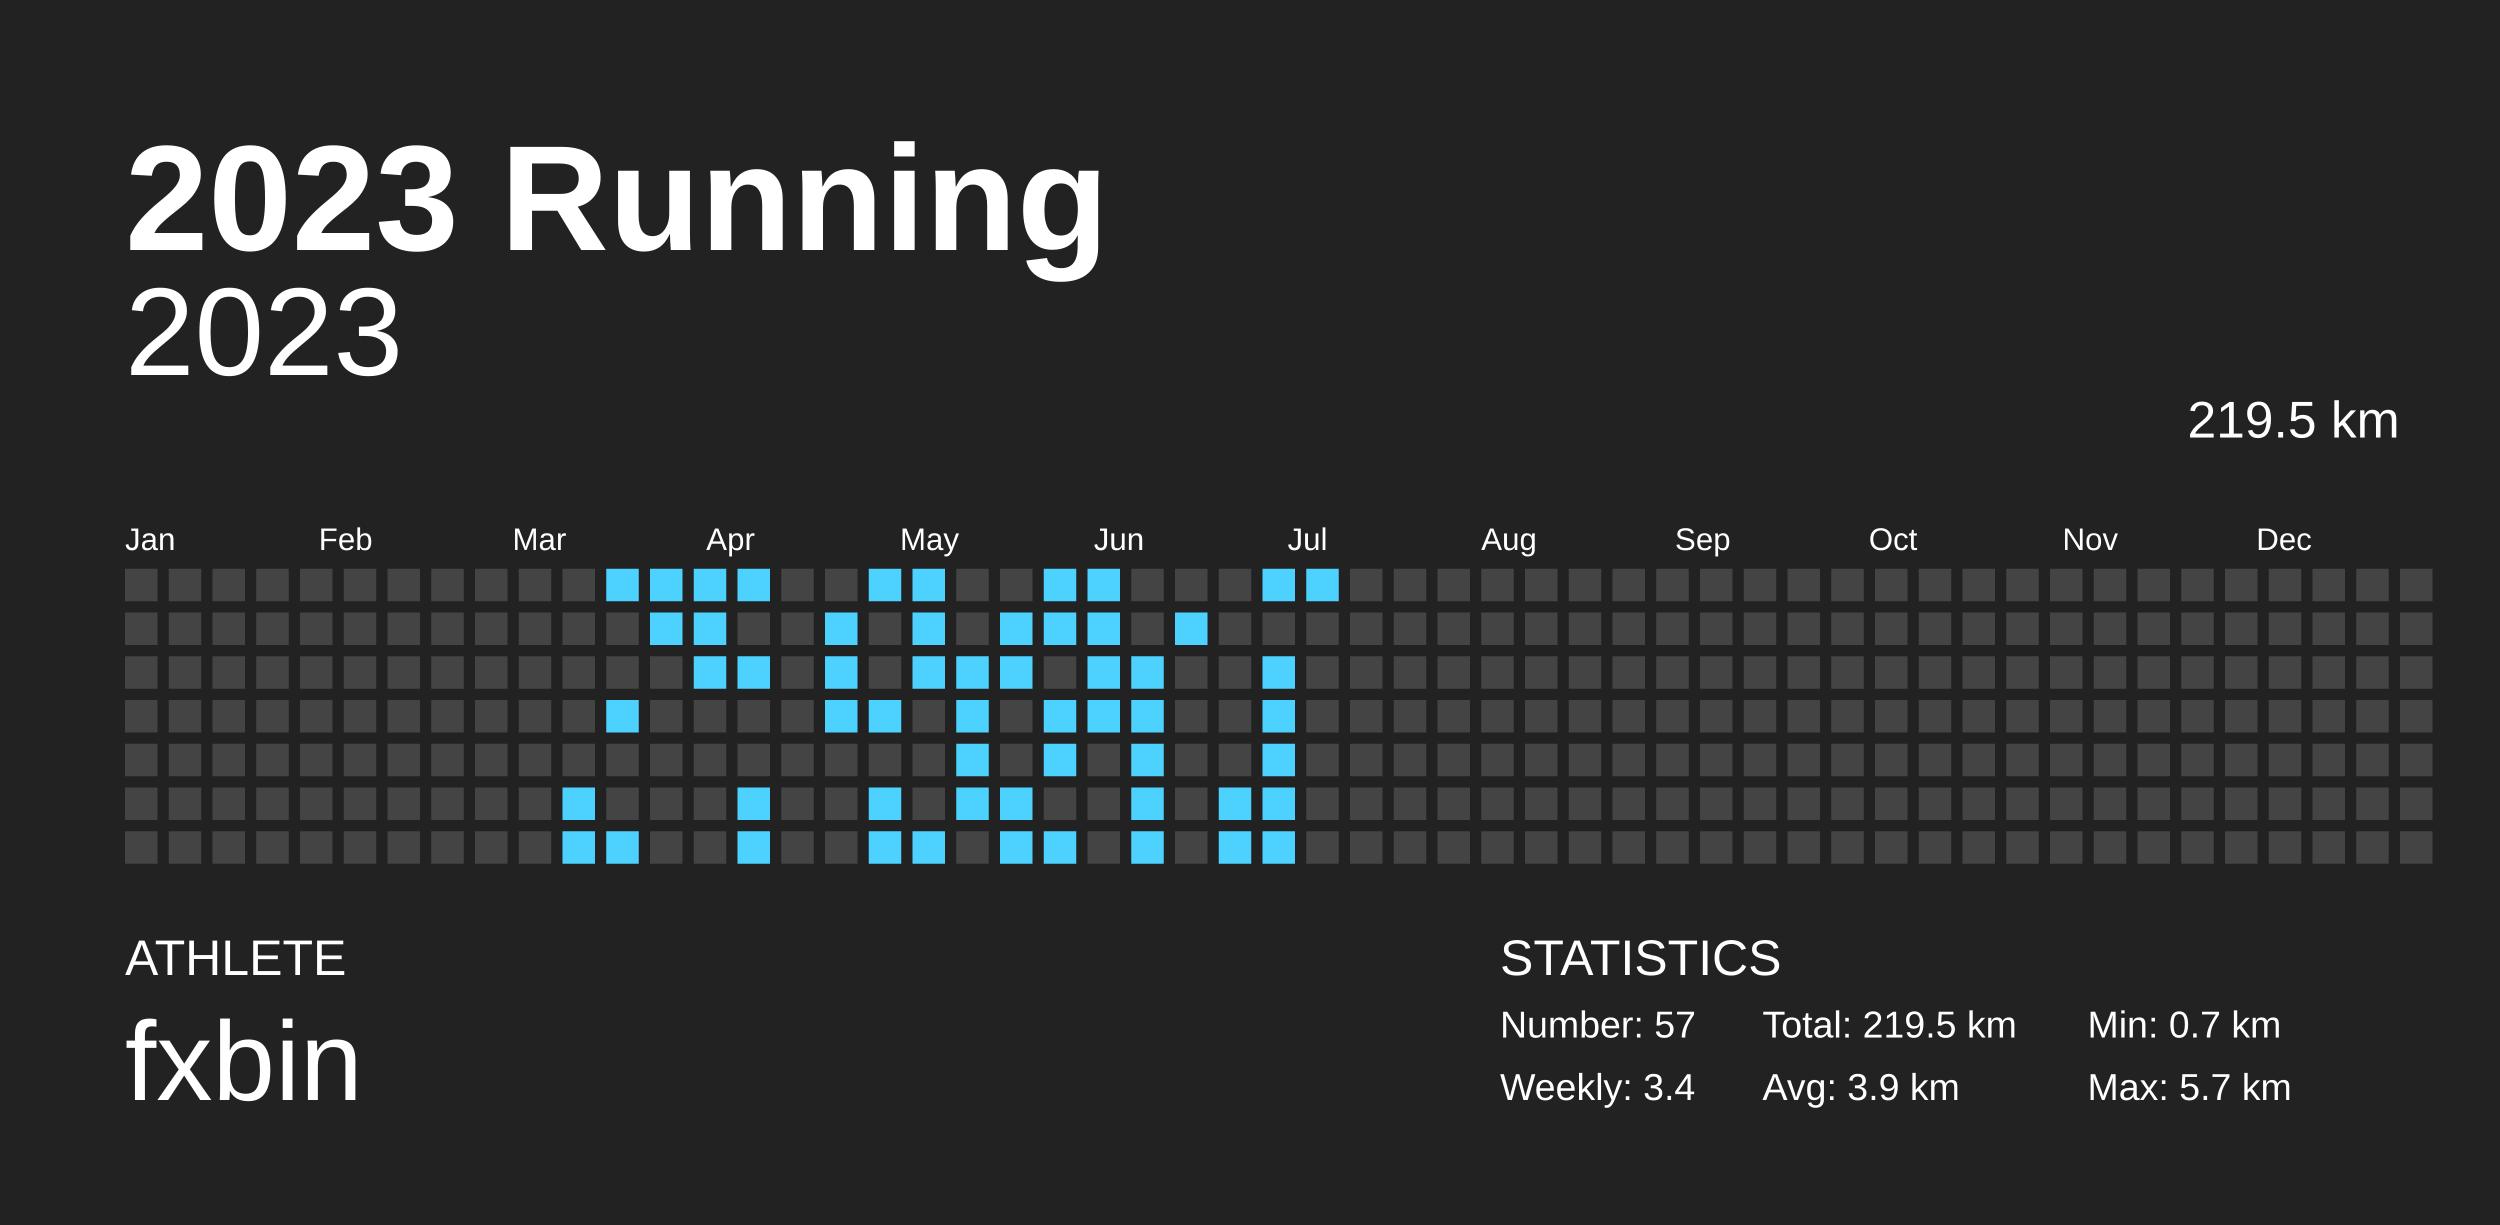
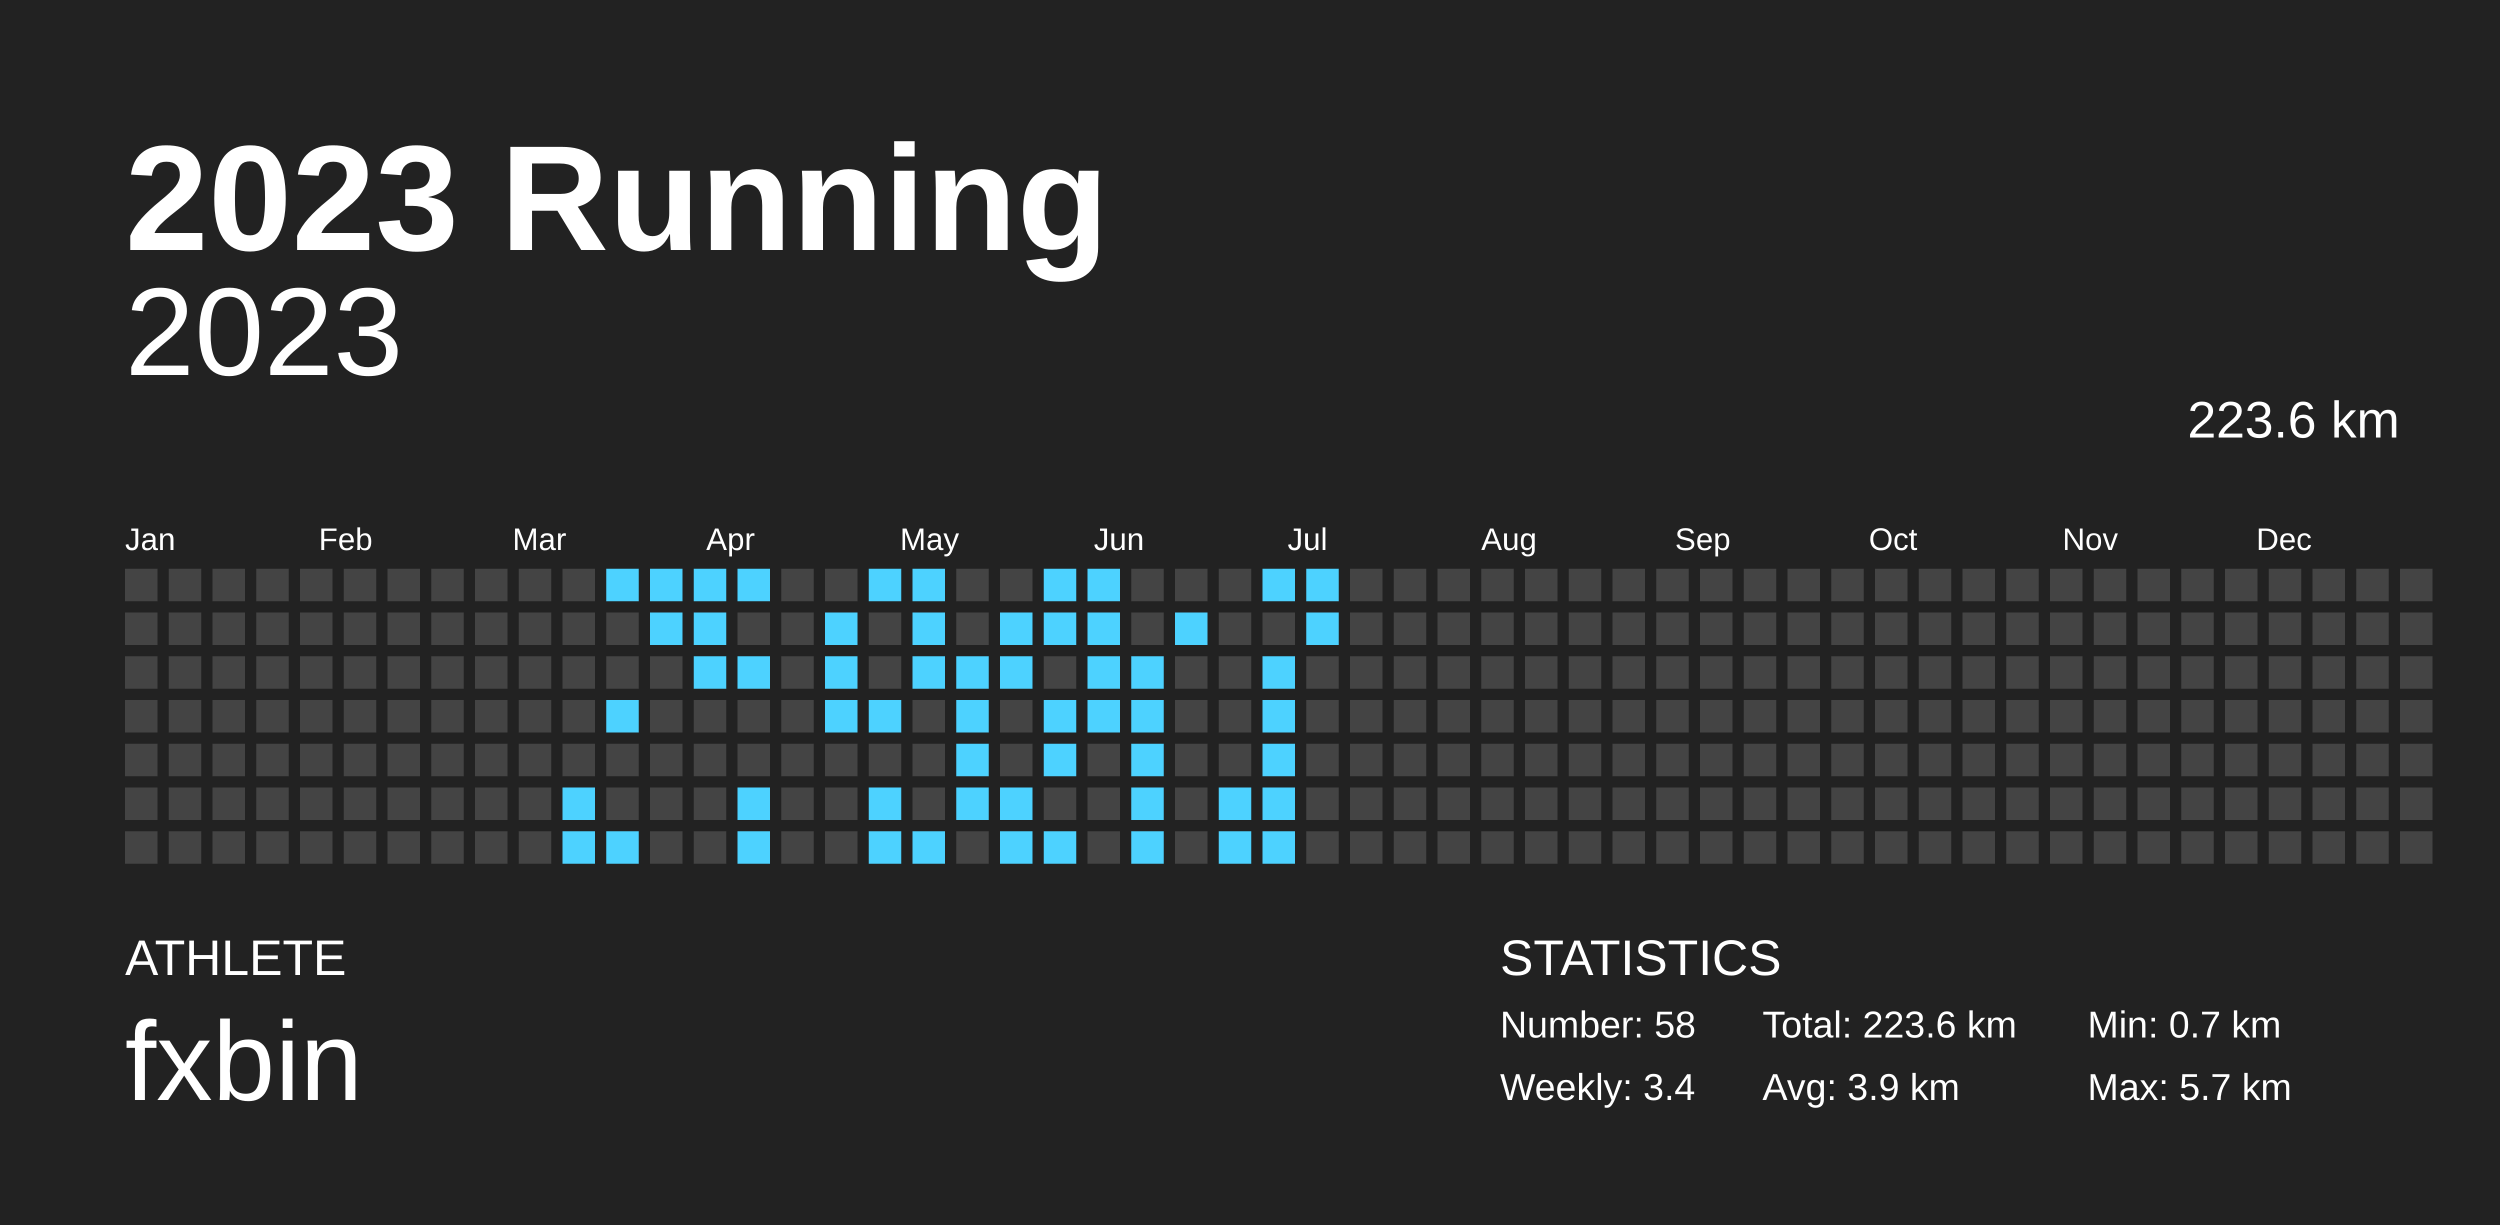
<svg xmlns="http://www.w3.org/2000/svg" baseProfile="full" height="98mm" version="1.1" viewBox="0,0,200,98" width="200mm">
  <defs />
  <rect fill="#222222" height="98" width="200" x="0" y="0" />
  <text fill="#FFFFFF" style="font-size:12px; font-family:Arial; font-weight:bold;" x="10" y="20">2023 Running</text>
  <text fill="#FFFFFF" style="font-size:4px; font-family:Arial" x="10" y="78">ATHLETE</text>
  <text fill="#FFFFFF" style="font-size:9px; font-family:Arial" x="10" y="88">fxbin</text>
  <text fill="#FFFFFF" style="font-size:4px; font-family:Arial" x="120" y="78">STATISTICS</text>
-   <text fill="#FFFFFF" style="font-size:3px; font-family:Arial" x="120" y="83">Number: 57</text>
+   <text fill="#FFFFFF" style="font-size:3px; font-family:Arial" x="120" y="83">Number: 58</text>
  <text fill="#FFFFFF" style="font-size:3px; font-family:Arial" x="120" y="88">Weekly: 3.4</text>
-   <text fill="#FFFFFF" style="font-size:3px; font-family:Arial" x="141" y="83">Total: 219.5 km</text>
+   <text fill="#FFFFFF" style="font-size:3px; font-family:Arial" x="141" y="83">Total: 223.6 km</text>
  <text fill="#FFFFFF" style="font-size:3px; font-family:Arial" x="141" y="88">Avg: 3.9 km</text>
  <text fill="#FFFFFF" style="font-size:3px; font-family:Arial" x="167" y="83">Min: 0.7 km</text>
  <text fill="#FFFFFF" style="font-size:3px; font-family:Arial" x="167" y="88">Max: 5.7 km</text>
  <text alignment-baseline="hanging" fill="#FFFFFF" style="font-size:10.0px; font-family:Arial;" x="10" y="30">2023</text>
-   <text alignment-baseline="hanging" fill="#FFFFFF" style="font-size:4.125px; font-family:Arial;" x="175" y="35">219.5 km</text>
+   <text alignment-baseline="hanging" fill="#FFFFFF" style="font-size:4.125px; font-family:Arial;" x="175" y="35">223.6 km</text>
  <text fill="#FFFFFF" style="font-size:2.5px; font-family:Arial" x="10.0" y="44">Jan</text>
  <text fill="#FFFFFF" style="font-size:2.5px; font-family:Arial" x="25.5" y="44">Feb</text>
  <text fill="#FFFFFF" style="font-size:2.5px; font-family:Arial" x="41.0" y="44">Mar</text>
  <text fill="#FFFFFF" style="font-size:2.5px; font-family:Arial" x="56.5" y="44">Apr</text>
  <text fill="#FFFFFF" style="font-size:2.5px; font-family:Arial" x="72.0" y="44">May</text>
  <text fill="#FFFFFF" style="font-size:2.5px; font-family:Arial" x="87.5" y="44">Jun</text>
  <text fill="#FFFFFF" style="font-size:2.5px; font-family:Arial" x="103.0" y="44">Jul</text>
  <text fill="#FFFFFF" style="font-size:2.5px; font-family:Arial" x="118.5" y="44">Aug</text>
  <text fill="#FFFFFF" style="font-size:2.5px; font-family:Arial" x="134.0" y="44">Sep</text>
  <text fill="#FFFFFF" style="font-size:2.5px; font-family:Arial" x="149.5" y="44">Oct</text>
  <text fill="#FFFFFF" style="font-size:2.5px; font-family:Arial" x="165.0" y="44">Nov</text>
  <text fill="#FFFFFF" style="font-size:2.5px; font-family:Arial" x="180.5" y="44">Dec</text>
  <rect fill="#444444" height="2.6" width="2.6" x="10.0" y="45.5" />
  <rect fill="#444444" height="2.6" width="2.6" x="10.0" y="49.0" />
  <rect fill="#444444" height="2.6" width="2.6" x="10.0" y="52.5" />
  <rect fill="#444444" height="2.6" width="2.6" x="10.0" y="56.0" />
  <rect fill="#444444" height="2.6" width="2.6" x="10.0" y="59.5" />
  <rect fill="#444444" height="2.6" width="2.6" x="10.0" y="63.0" />
  <rect fill="#444444" height="2.6" width="2.6" x="10.0" y="66.5" />
  <rect fill="#444444" height="2.6" width="2.6" x="13.5" y="45.5" />
  <rect fill="#444444" height="2.6" width="2.6" x="13.5" y="49.0" />
  <rect fill="#444444" height="2.6" width="2.6" x="13.5" y="52.5" />
  <rect fill="#444444" height="2.6" width="2.6" x="13.5" y="56.0" />
  <rect fill="#444444" height="2.6" width="2.6" x="13.5" y="59.5" />
  <rect fill="#444444" height="2.6" width="2.6" x="13.5" y="63.0" />
  <rect fill="#444444" height="2.6" width="2.6" x="13.5" y="66.5" />
  <rect fill="#444444" height="2.6" width="2.6" x="17.0" y="45.5" />
  <rect fill="#444444" height="2.6" width="2.6" x="17.0" y="49.0" />
  <rect fill="#444444" height="2.6" width="2.6" x="17.0" y="52.5" />
  <rect fill="#444444" height="2.6" width="2.6" x="17.0" y="56.0" />
  <rect fill="#444444" height="2.6" width="2.6" x="17.0" y="59.5" />
  <rect fill="#444444" height="2.6" width="2.6" x="17.0" y="63.0" />
  <rect fill="#444444" height="2.6" width="2.6" x="17.0" y="66.5" />
  <rect fill="#444444" height="2.6" width="2.6" x="20.5" y="45.5" />
  <rect fill="#444444" height="2.6" width="2.6" x="20.5" y="49.0" />
  <rect fill="#444444" height="2.6" width="2.6" x="20.5" y="52.5" />
  <rect fill="#444444" height="2.6" width="2.6" x="20.5" y="56.0" />
  <rect fill="#444444" height="2.6" width="2.6" x="20.5" y="59.5" />
  <rect fill="#444444" height="2.6" width="2.6" x="20.5" y="63.0" />
  <rect fill="#444444" height="2.6" width="2.6" x="20.5" y="66.5" />
  <rect fill="#444444" height="2.6" width="2.6" x="24.0" y="45.5" />
  <rect fill="#444444" height="2.6" width="2.6" x="24.0" y="49.0" />
  <rect fill="#444444" height="2.6" width="2.6" x="24.0" y="52.5" />
  <rect fill="#444444" height="2.6" width="2.6" x="24.0" y="56.0" />
  <rect fill="#444444" height="2.6" width="2.6" x="24.0" y="59.5" />
  <rect fill="#444444" height="2.6" width="2.6" x="24.0" y="63.0" />
  <rect fill="#444444" height="2.6" width="2.6" x="24.0" y="66.5" />
  <rect fill="#444444" height="2.6" width="2.6" x="27.5" y="45.5" />
  <rect fill="#444444" height="2.6" width="2.6" x="27.5" y="49.0" />
  <rect fill="#444444" height="2.6" width="2.6" x="27.5" y="52.5" />
  <rect fill="#444444" height="2.6" width="2.6" x="27.5" y="56.0" />
  <rect fill="#444444" height="2.6" width="2.6" x="27.5" y="59.5" />
  <rect fill="#444444" height="2.6" width="2.6" x="27.5" y="63.0" />
  <rect fill="#444444" height="2.6" width="2.6" x="27.5" y="66.5" />
  <rect fill="#444444" height="2.6" width="2.6" x="31.0" y="45.5" />
  <rect fill="#444444" height="2.6" width="2.6" x="31.0" y="49.0" />
  <rect fill="#444444" height="2.6" width="2.6" x="31.0" y="52.5" />
  <rect fill="#444444" height="2.6" width="2.6" x="31.0" y="56.0" />
  <rect fill="#444444" height="2.6" width="2.6" x="31.0" y="59.5" />
  <rect fill="#444444" height="2.6" width="2.6" x="31.0" y="63.0" />
  <rect fill="#444444" height="2.6" width="2.6" x="31.0" y="66.5" />
  <rect fill="#444444" height="2.6" width="2.6" x="34.5" y="45.5" />
  <rect fill="#444444" height="2.6" width="2.6" x="34.5" y="49.0" />
  <rect fill="#444444" height="2.6" width="2.6" x="34.5" y="52.5" />
  <rect fill="#444444" height="2.6" width="2.6" x="34.5" y="56.0" />
  <rect fill="#444444" height="2.6" width="2.6" x="34.5" y="59.5" />
  <rect fill="#444444" height="2.6" width="2.6" x="34.5" y="63.0" />
  <rect fill="#444444" height="2.6" width="2.6" x="34.5" y="66.5" />
  <rect fill="#444444" height="2.6" width="2.6" x="38.0" y="45.5" />
  <rect fill="#444444" height="2.6" width="2.6" x="38.0" y="49.0" />
  <rect fill="#444444" height="2.6" width="2.6" x="38.0" y="52.5" />
  <rect fill="#444444" height="2.6" width="2.6" x="38.0" y="56.0" />
  <rect fill="#444444" height="2.6" width="2.6" x="38.0" y="59.5" />
  <rect fill="#444444" height="2.6" width="2.6" x="38.0" y="63.0" />
  <rect fill="#444444" height="2.6" width="2.6" x="38.0" y="66.5" />
  <rect fill="#444444" height="2.6" width="2.6" x="41.5" y="45.5" />
  <rect fill="#444444" height="2.6" width="2.6" x="41.5" y="49.0" />
  <rect fill="#444444" height="2.6" width="2.6" x="41.5" y="52.5" />
  <rect fill="#444444" height="2.6" width="2.6" x="41.5" y="56.0" />
  <rect fill="#444444" height="2.6" width="2.6" x="41.5" y="59.5" />
  <rect fill="#444444" height="2.6" width="2.6" x="41.5" y="63.0" />
  <rect fill="#444444" height="2.6" width="2.6" x="41.5" y="66.5" />
  <rect fill="#444444" height="2.6" width="2.6" x="45.0" y="45.5" />
  <rect fill="#444444" height="2.6" width="2.6" x="45.0" y="49.0" />
  <rect fill="#444444" height="2.6" width="2.6" x="45.0" y="52.5" />
  <rect fill="#444444" height="2.6" width="2.6" x="45.0" y="56.0" />
  <rect fill="#444444" height="2.6" width="2.6" x="45.0" y="59.5" />
  <rect fill="#4dd2ff" height="2.6" width="2.6" x="45.0" y="63.0" />
  <rect fill="#4dd2ff" height="2.6" width="2.6" x="45.0" y="66.5" />
  <rect fill="#4dd2ff" height="2.6" width="2.6" x="48.5" y="45.5" />
  <rect fill="#444444" height="2.6" width="2.6" x="48.5" y="49.0" />
  <rect fill="#444444" height="2.6" width="2.6" x="48.5" y="52.5" />
  <rect fill="#4dd2ff" height="2.6" width="2.6" x="48.5" y="56.0" />
  <rect fill="#444444" height="2.6" width="2.6" x="48.5" y="59.5" />
  <rect fill="#444444" height="2.6" width="2.6" x="48.5" y="63.0" />
  <rect fill="#4dd2ff" height="2.6" width="2.6" x="48.5" y="66.5" />
  <rect fill="#4dd2ff" height="2.6" width="2.6" x="52.0" y="45.5" />
  <rect fill="#4dd2ff" height="2.6" width="2.6" x="52.0" y="49.0" />
  <rect fill="#444444" height="2.6" width="2.6" x="52.0" y="52.5" />
  <rect fill="#444444" height="2.6" width="2.6" x="52.0" y="56.0" />
  <rect fill="#444444" height="2.6" width="2.6" x="52.0" y="59.5" />
  <rect fill="#444444" height="2.6" width="2.6" x="52.0" y="63.0" />
  <rect fill="#444444" height="2.6" width="2.6" x="52.0" y="66.5" />
  <rect fill="#4dd2ff" height="2.6" width="2.6" x="55.5" y="45.5" />
  <rect fill="#4dd2ff" height="2.6" width="2.6" x="55.5" y="49.0" />
  <rect fill="#4dd2ff" height="2.6" width="2.6" x="55.5" y="52.5" />
  <rect fill="#444444" height="2.6" width="2.6" x="55.5" y="56.0" />
  <rect fill="#444444" height="2.6" width="2.6" x="55.5" y="59.5" />
  <rect fill="#444444" height="2.6" width="2.6" x="55.5" y="63.0" />
  <rect fill="#444444" height="2.6" width="2.6" x="55.5" y="66.5" />
  <rect fill="#4dd2ff" height="2.6" width="2.6" x="59.0" y="45.5" />
  <rect fill="#444444" height="2.6" width="2.6" x="59.0" y="49.0" />
  <rect fill="#4dd2ff" height="2.6" width="2.6" x="59.0" y="52.5" />
  <rect fill="#444444" height="2.6" width="2.6" x="59.0" y="56.0" />
  <rect fill="#444444" height="2.6" width="2.6" x="59.0" y="59.5" />
  <rect fill="#4dd2ff" height="2.6" width="2.6" x="59.0" y="63.0" />
  <rect fill="#4dd2ff" height="2.6" width="2.6" x="59.0" y="66.5" />
  <rect fill="#444444" height="2.6" width="2.6" x="62.5" y="45.5" />
  <rect fill="#444444" height="2.6" width="2.6" x="62.5" y="49.0" />
  <rect fill="#444444" height="2.6" width="2.6" x="62.5" y="52.5" />
  <rect fill="#444444" height="2.6" width="2.6" x="62.5" y="56.0" />
  <rect fill="#444444" height="2.6" width="2.6" x="62.5" y="59.5" />
  <rect fill="#444444" height="2.6" width="2.6" x="62.5" y="63.0" />
  <rect fill="#444444" height="2.6" width="2.6" x="62.5" y="66.5" />
  <rect fill="#444444" height="2.6" width="2.6" x="66.0" y="45.5" />
  <rect fill="#4dd2ff" height="2.6" width="2.6" x="66.0" y="49.0" />
  <rect fill="#4dd2ff" height="2.6" width="2.6" x="66.0" y="52.5" />
  <rect fill="#4dd2ff" height="2.6" width="2.6" x="66.0" y="56.0" />
  <rect fill="#444444" height="2.6" width="2.6" x="66.0" y="59.5" />
  <rect fill="#444444" height="2.6" width="2.6" x="66.0" y="63.0" />
  <rect fill="#444444" height="2.6" width="2.6" x="66.0" y="66.5" />
  <rect fill="#4dd2ff" height="2.6" width="2.6" x="69.5" y="45.5" />
  <rect fill="#444444" height="2.6" width="2.6" x="69.5" y="49.0" />
  <rect fill="#444444" height="2.6" width="2.6" x="69.5" y="52.5" />
  <rect fill="#4dd2ff" height="2.6" width="2.6" x="69.5" y="56.0" />
  <rect fill="#444444" height="2.6" width="2.6" x="69.5" y="59.5" />
  <rect fill="#4dd2ff" height="2.6" width="2.6" x="69.5" y="63.0" />
  <rect fill="#4dd2ff" height="2.6" width="2.6" x="69.5" y="66.5" />
  <rect fill="#4dd2ff" height="2.6" width="2.6" x="73.0" y="45.5" />
  <rect fill="#4dd2ff" height="2.6" width="2.6" x="73.0" y="49.0" />
  <rect fill="#4dd2ff" height="2.6" width="2.6" x="73.0" y="52.5" />
  <rect fill="#444444" height="2.6" width="2.6" x="73.0" y="56.0" />
  <rect fill="#444444" height="2.6" width="2.6" x="73.0" y="59.5" />
  <rect fill="#444444" height="2.6" width="2.6" x="73.0" y="63.0" />
  <rect fill="#4dd2ff" height="2.6" width="2.6" x="73.0" y="66.5" />
  <rect fill="#444444" height="2.6" width="2.6" x="76.5" y="45.5" />
  <rect fill="#444444" height="2.6" width="2.6" x="76.5" y="49.0" />
  <rect fill="#4dd2ff" height="2.6" width="2.6" x="76.5" y="52.5" />
  <rect fill="#4dd2ff" height="2.6" width="2.6" x="76.5" y="56.0" />
  <rect fill="#4dd2ff" height="2.6" width="2.6" x="76.5" y="59.5" />
  <rect fill="#4dd2ff" height="2.6" width="2.6" x="76.5" y="63.0" />
  <rect fill="#444444" height="2.6" width="2.6" x="76.5" y="66.5" />
  <rect fill="#444444" height="2.6" width="2.6" x="80.0" y="45.5" />
  <rect fill="#4dd2ff" height="2.6" width="2.6" x="80.0" y="49.0" />
  <rect fill="#4dd2ff" height="2.6" width="2.6" x="80.0" y="52.5" />
  <rect fill="#444444" height="2.6" width="2.6" x="80.0" y="56.0" />
  <rect fill="#444444" height="2.6" width="2.6" x="80.0" y="59.5" />
  <rect fill="#4dd2ff" height="2.6" width="2.6" x="80.0" y="63.0" />
  <rect fill="#4dd2ff" height="2.6" width="2.6" x="80.0" y="66.5" />
  <rect fill="#4dd2ff" height="2.6" width="2.6" x="83.5" y="45.5" />
  <rect fill="#4dd2ff" height="2.6" width="2.6" x="83.5" y="49.0" />
  <rect fill="#444444" height="2.6" width="2.6" x="83.5" y="52.5" />
  <rect fill="#4dd2ff" height="2.6" width="2.6" x="83.5" y="56.0" />
  <rect fill="#4dd2ff" height="2.6" width="2.6" x="83.5" y="59.5" />
  <rect fill="#444444" height="2.6" width="2.6" x="83.5" y="63.0" />
  <rect fill="#4dd2ff" height="2.6" width="2.6" x="83.5" y="66.5" />
  <rect fill="#4dd2ff" height="2.6" width="2.6" x="87.0" y="45.5" />
  <rect fill="#4dd2ff" height="2.6" width="2.6" x="87.0" y="49.0" />
  <rect fill="#4dd2ff" height="2.6" width="2.6" x="87.0" y="52.5" />
  <rect fill="#4dd2ff" height="2.6" width="2.6" x="87.0" y="56.0" />
  <rect fill="#444444" height="2.6" width="2.6" x="87.0" y="59.5" />
  <rect fill="#444444" height="2.6" width="2.6" x="87.0" y="63.0" />
  <rect fill="#444444" height="2.6" width="2.6" x="87.0" y="66.5" />
  <rect fill="#444444" height="2.6" width="2.6" x="90.5" y="45.5" />
  <rect fill="#444444" height="2.6" width="2.6" x="90.5" y="49.0" />
  <rect fill="#4dd2ff" height="2.6" width="2.6" x="90.5" y="52.5" />
  <rect fill="#4dd2ff" height="2.6" width="2.6" x="90.5" y="56.0" />
  <rect fill="#4dd2ff" height="2.6" width="2.6" x="90.5" y="59.5" />
  <rect fill="#4dd2ff" height="2.6" width="2.6" x="90.5" y="63.0" />
  <rect fill="#4dd2ff" height="2.6" width="2.6" x="90.5" y="66.5" />
  <rect fill="#444444" height="2.6" width="2.6" x="94.0" y="45.5" />
  <rect fill="#4dd2ff" height="2.6" width="2.6" x="94.0" y="49.0" />
  <rect fill="#444444" height="2.6" width="2.6" x="94.0" y="52.5" />
  <rect fill="#444444" height="2.6" width="2.6" x="94.0" y="56.0" />
  <rect fill="#444444" height="2.6" width="2.6" x="94.0" y="59.5" />
  <rect fill="#444444" height="2.6" width="2.6" x="94.0" y="63.0" />
  <rect fill="#444444" height="2.6" width="2.6" x="94.0" y="66.5" />
  <rect fill="#444444" height="2.6" width="2.6" x="97.5" y="45.5" />
  <rect fill="#444444" height="2.6" width="2.6" x="97.5" y="49.0" />
  <rect fill="#444444" height="2.6" width="2.6" x="97.5" y="52.5" />
  <rect fill="#444444" height="2.6" width="2.6" x="97.5" y="56.0" />
  <rect fill="#444444" height="2.6" width="2.6" x="97.5" y="59.5" />
  <rect fill="#4dd2ff" height="2.6" width="2.6" x="97.5" y="63.0" />
  <rect fill="#4dd2ff" height="2.6" width="2.6" x="97.5" y="66.5" />
  <rect fill="#4dd2ff" height="2.6" width="2.6" x="101.0" y="45.5" />
  <rect fill="#444444" height="2.6" width="2.6" x="101.0" y="49.0" />
  <rect fill="#4dd2ff" height="2.6" width="2.6" x="101.0" y="52.5" />
  <rect fill="#4dd2ff" height="2.6" width="2.6" x="101.0" y="56.0" />
  <rect fill="#4dd2ff" height="2.6" width="2.6" x="101.0" y="59.5" />
  <rect fill="#4dd2ff" height="2.6" width="2.6" x="101.0" y="63.0" />
  <rect fill="#4dd2ff" height="2.6" width="2.6" x="101.0" y="66.5" />
  <rect fill="#4dd2ff" height="2.6" width="2.6" x="104.5" y="45.5" />
-   <rect fill="#444444" height="2.6" width="2.6" x="104.5" y="49.0" />
+   <rect fill="#4dd2ff" height="2.6" width="2.6" x="104.5" y="49.0" />
  <rect fill="#444444" height="2.6" width="2.6" x="104.5" y="52.5" />
  <rect fill="#444444" height="2.6" width="2.6" x="104.5" y="56.0" />
  <rect fill="#444444" height="2.6" width="2.6" x="104.5" y="59.5" />
  <rect fill="#444444" height="2.6" width="2.6" x="104.5" y="63.0" />
  <rect fill="#444444" height="2.6" width="2.6" x="104.5" y="66.5" />
  <rect fill="#444444" height="2.6" width="2.6" x="108.0" y="45.5" />
  <rect fill="#444444" height="2.6" width="2.6" x="108.0" y="49.0" />
  <rect fill="#444444" height="2.6" width="2.6" x="108.0" y="52.5" />
  <rect fill="#444444" height="2.6" width="2.6" x="108.0" y="56.0" />
  <rect fill="#444444" height="2.6" width="2.6" x="108.0" y="59.5" />
  <rect fill="#444444" height="2.6" width="2.6" x="108.0" y="63.0" />
  <rect fill="#444444" height="2.6" width="2.6" x="108.0" y="66.5" />
  <rect fill="#444444" height="2.6" width="2.6" x="111.5" y="45.5" />
  <rect fill="#444444" height="2.6" width="2.6" x="111.5" y="49.0" />
  <rect fill="#444444" height="2.6" width="2.6" x="111.5" y="52.5" />
  <rect fill="#444444" height="2.6" width="2.6" x="111.5" y="56.0" />
  <rect fill="#444444" height="2.6" width="2.6" x="111.5" y="59.5" />
  <rect fill="#444444" height="2.6" width="2.6" x="111.5" y="63.0" />
  <rect fill="#444444" height="2.6" width="2.6" x="111.5" y="66.5" />
  <rect fill="#444444" height="2.6" width="2.6" x="115.0" y="45.5" />
  <rect fill="#444444" height="2.6" width="2.6" x="115.0" y="49.0" />
  <rect fill="#444444" height="2.6" width="2.6" x="115.0" y="52.5" />
  <rect fill="#444444" height="2.6" width="2.6" x="115.0" y="56.0" />
  <rect fill="#444444" height="2.6" width="2.6" x="115.0" y="59.5" />
  <rect fill="#444444" height="2.6" width="2.6" x="115.0" y="63.0" />
  <rect fill="#444444" height="2.6" width="2.6" x="115.0" y="66.5" />
  <rect fill="#444444" height="2.6" width="2.6" x="118.5" y="45.5" />
  <rect fill="#444444" height="2.6" width="2.6" x="118.5" y="49.0" />
  <rect fill="#444444" height="2.6" width="2.6" x="118.5" y="52.5" />
  <rect fill="#444444" height="2.6" width="2.6" x="118.5" y="56.0" />
  <rect fill="#444444" height="2.6" width="2.6" x="118.5" y="59.5" />
  <rect fill="#444444" height="2.6" width="2.6" x="118.5" y="63.0" />
  <rect fill="#444444" height="2.6" width="2.6" x="118.5" y="66.5" />
  <rect fill="#444444" height="2.6" width="2.6" x="122.0" y="45.5" />
  <rect fill="#444444" height="2.6" width="2.6" x="122.0" y="49.0" />
  <rect fill="#444444" height="2.6" width="2.6" x="122.0" y="52.5" />
  <rect fill="#444444" height="2.6" width="2.6" x="122.0" y="56.0" />
  <rect fill="#444444" height="2.6" width="2.6" x="122.0" y="59.5" />
  <rect fill="#444444" height="2.6" width="2.6" x="122.0" y="63.0" />
  <rect fill="#444444" height="2.6" width="2.6" x="122.0" y="66.5" />
  <rect fill="#444444" height="2.6" width="2.6" x="125.5" y="45.5" />
  <rect fill="#444444" height="2.6" width="2.6" x="125.5" y="49.0" />
  <rect fill="#444444" height="2.6" width="2.6" x="125.5" y="52.5" />
  <rect fill="#444444" height="2.6" width="2.6" x="125.5" y="56.0" />
  <rect fill="#444444" height="2.6" width="2.6" x="125.5" y="59.5" />
  <rect fill="#444444" height="2.6" width="2.6" x="125.5" y="63.0" />
  <rect fill="#444444" height="2.6" width="2.6" x="125.5" y="66.5" />
  <rect fill="#444444" height="2.6" width="2.6" x="129.0" y="45.5" />
  <rect fill="#444444" height="2.6" width="2.6" x="129.0" y="49.0" />
  <rect fill="#444444" height="2.6" width="2.6" x="129.0" y="52.5" />
  <rect fill="#444444" height="2.6" width="2.6" x="129.0" y="56.0" />
  <rect fill="#444444" height="2.6" width="2.6" x="129.0" y="59.5" />
  <rect fill="#444444" height="2.6" width="2.6" x="129.0" y="63.0" />
  <rect fill="#444444" height="2.6" width="2.6" x="129.0" y="66.5" />
  <rect fill="#444444" height="2.6" width="2.6" x="132.5" y="45.5" />
  <rect fill="#444444" height="2.6" width="2.6" x="132.5" y="49.0" />
  <rect fill="#444444" height="2.6" width="2.6" x="132.5" y="52.5" />
  <rect fill="#444444" height="2.6" width="2.6" x="132.5" y="56.0" />
  <rect fill="#444444" height="2.6" width="2.6" x="132.5" y="59.5" />
  <rect fill="#444444" height="2.6" width="2.6" x="132.5" y="63.0" />
  <rect fill="#444444" height="2.6" width="2.6" x="132.5" y="66.5" />
  <rect fill="#444444" height="2.6" width="2.6" x="136.0" y="45.5" />
  <rect fill="#444444" height="2.6" width="2.6" x="136.0" y="49.0" />
  <rect fill="#444444" height="2.6" width="2.6" x="136.0" y="52.5" />
  <rect fill="#444444" height="2.6" width="2.6" x="136.0" y="56.0" />
  <rect fill="#444444" height="2.6" width="2.6" x="136.0" y="59.5" />
  <rect fill="#444444" height="2.6" width="2.6" x="136.0" y="63.0" />
  <rect fill="#444444" height="2.6" width="2.6" x="136.0" y="66.5" />
  <rect fill="#444444" height="2.6" width="2.6" x="139.5" y="45.5" />
  <rect fill="#444444" height="2.6" width="2.6" x="139.5" y="49.0" />
  <rect fill="#444444" height="2.6" width="2.6" x="139.5" y="52.5" />
  <rect fill="#444444" height="2.6" width="2.6" x="139.5" y="56.0" />
  <rect fill="#444444" height="2.6" width="2.6" x="139.5" y="59.5" />
  <rect fill="#444444" height="2.6" width="2.6" x="139.5" y="63.0" />
  <rect fill="#444444" height="2.6" width="2.6" x="139.5" y="66.5" />
  <rect fill="#444444" height="2.6" width="2.6" x="143.0" y="45.5" />
  <rect fill="#444444" height="2.6" width="2.6" x="143.0" y="49.0" />
  <rect fill="#444444" height="2.6" width="2.6" x="143.0" y="52.5" />
  <rect fill="#444444" height="2.6" width="2.6" x="143.0" y="56.0" />
  <rect fill="#444444" height="2.6" width="2.6" x="143.0" y="59.5" />
  <rect fill="#444444" height="2.6" width="2.6" x="143.0" y="63.0" />
  <rect fill="#444444" height="2.6" width="2.6" x="143.0" y="66.5" />
  <rect fill="#444444" height="2.6" width="2.6" x="146.5" y="45.5" />
  <rect fill="#444444" height="2.6" width="2.6" x="146.5" y="49.0" />
  <rect fill="#444444" height="2.6" width="2.6" x="146.5" y="52.5" />
  <rect fill="#444444" height="2.6" width="2.6" x="146.5" y="56.0" />
  <rect fill="#444444" height="2.6" width="2.6" x="146.5" y="59.5" />
  <rect fill="#444444" height="2.6" width="2.6" x="146.5" y="63.0" />
  <rect fill="#444444" height="2.6" width="2.6" x="146.5" y="66.5" />
  <rect fill="#444444" height="2.6" width="2.6" x="150.0" y="45.5" />
  <rect fill="#444444" height="2.6" width="2.6" x="150.0" y="49.0" />
  <rect fill="#444444" height="2.6" width="2.6" x="150.0" y="52.5" />
  <rect fill="#444444" height="2.6" width="2.6" x="150.0" y="56.0" />
  <rect fill="#444444" height="2.6" width="2.6" x="150.0" y="59.5" />
  <rect fill="#444444" height="2.6" width="2.6" x="150.0" y="63.0" />
  <rect fill="#444444" height="2.6" width="2.6" x="150.0" y="66.5" />
  <rect fill="#444444" height="2.6" width="2.6" x="153.5" y="45.5" />
  <rect fill="#444444" height="2.6" width="2.6" x="153.5" y="49.0" />
  <rect fill="#444444" height="2.6" width="2.6" x="153.5" y="52.5" />
  <rect fill="#444444" height="2.6" width="2.6" x="153.5" y="56.0" />
  <rect fill="#444444" height="2.6" width="2.6" x="153.5" y="59.5" />
  <rect fill="#444444" height="2.6" width="2.6" x="153.5" y="63.0" />
  <rect fill="#444444" height="2.6" width="2.6" x="153.5" y="66.5" />
  <rect fill="#444444" height="2.6" width="2.6" x="157.0" y="45.5" />
  <rect fill="#444444" height="2.6" width="2.6" x="157.0" y="49.0" />
  <rect fill="#444444" height="2.6" width="2.6" x="157.0" y="52.5" />
  <rect fill="#444444" height="2.6" width="2.6" x="157.0" y="56.0" />
  <rect fill="#444444" height="2.6" width="2.6" x="157.0" y="59.5" />
  <rect fill="#444444" height="2.6" width="2.6" x="157.0" y="63.0" />
  <rect fill="#444444" height="2.6" width="2.6" x="157.0" y="66.5" />
  <rect fill="#444444" height="2.6" width="2.6" x="160.5" y="45.5" />
  <rect fill="#444444" height="2.6" width="2.6" x="160.5" y="49.0" />
  <rect fill="#444444" height="2.6" width="2.6" x="160.5" y="52.5" />
  <rect fill="#444444" height="2.6" width="2.6" x="160.5" y="56.0" />
  <rect fill="#444444" height="2.6" width="2.6" x="160.5" y="59.5" />
  <rect fill="#444444" height="2.6" width="2.6" x="160.5" y="63.0" />
  <rect fill="#444444" height="2.6" width="2.6" x="160.5" y="66.5" />
  <rect fill="#444444" height="2.6" width="2.6" x="164.0" y="45.5" />
  <rect fill="#444444" height="2.6" width="2.6" x="164.0" y="49.0" />
  <rect fill="#444444" height="2.6" width="2.6" x="164.0" y="52.5" />
  <rect fill="#444444" height="2.6" width="2.6" x="164.0" y="56.0" />
  <rect fill="#444444" height="2.6" width="2.6" x="164.0" y="59.5" />
  <rect fill="#444444" height="2.6" width="2.6" x="164.0" y="63.0" />
  <rect fill="#444444" height="2.6" width="2.6" x="164.0" y="66.5" />
  <rect fill="#444444" height="2.6" width="2.6" x="167.5" y="45.5" />
  <rect fill="#444444" height="2.6" width="2.6" x="167.5" y="49.0" />
  <rect fill="#444444" height="2.6" width="2.6" x="167.5" y="52.5" />
  <rect fill="#444444" height="2.6" width="2.6" x="167.5" y="56.0" />
  <rect fill="#444444" height="2.6" width="2.6" x="167.5" y="59.5" />
  <rect fill="#444444" height="2.6" width="2.6" x="167.5" y="63.0" />
  <rect fill="#444444" height="2.6" width="2.6" x="167.5" y="66.5" />
  <rect fill="#444444" height="2.6" width="2.6" x="171.0" y="45.5" />
  <rect fill="#444444" height="2.6" width="2.6" x="171.0" y="49.0" />
  <rect fill="#444444" height="2.6" width="2.6" x="171.0" y="52.5" />
  <rect fill="#444444" height="2.6" width="2.6" x="171.0" y="56.0" />
  <rect fill="#444444" height="2.6" width="2.6" x="171.0" y="59.5" />
  <rect fill="#444444" height="2.6" width="2.6" x="171.0" y="63.0" />
  <rect fill="#444444" height="2.6" width="2.6" x="171.0" y="66.5" />
  <rect fill="#444444" height="2.6" width="2.6" x="174.5" y="45.5" />
  <rect fill="#444444" height="2.6" width="2.6" x="174.5" y="49.0" />
  <rect fill="#444444" height="2.6" width="2.6" x="174.5" y="52.5" />
  <rect fill="#444444" height="2.6" width="2.6" x="174.5" y="56.0" />
  <rect fill="#444444" height="2.6" width="2.6" x="174.5" y="59.5" />
  <rect fill="#444444" height="2.6" width="2.6" x="174.5" y="63.0" />
  <rect fill="#444444" height="2.6" width="2.6" x="174.5" y="66.5" />
  <rect fill="#444444" height="2.6" width="2.6" x="178.0" y="45.5" />
  <rect fill="#444444" height="2.6" width="2.6" x="178.0" y="49.0" />
  <rect fill="#444444" height="2.6" width="2.6" x="178.0" y="52.5" />
  <rect fill="#444444" height="2.6" width="2.6" x="178.0" y="56.0" />
  <rect fill="#444444" height="2.6" width="2.6" x="178.0" y="59.5" />
  <rect fill="#444444" height="2.6" width="2.6" x="178.0" y="63.0" />
  <rect fill="#444444" height="2.6" width="2.6" x="178.0" y="66.5" />
  <rect fill="#444444" height="2.6" width="2.6" x="181.5" y="45.5" />
  <rect fill="#444444" height="2.6" width="2.6" x="181.5" y="49.0" />
  <rect fill="#444444" height="2.6" width="2.6" x="181.5" y="52.5" />
  <rect fill="#444444" height="2.6" width="2.6" x="181.5" y="56.0" />
  <rect fill="#444444" height="2.6" width="2.6" x="181.5" y="59.5" />
  <rect fill="#444444" height="2.6" width="2.6" x="181.5" y="63.0" />
  <rect fill="#444444" height="2.6" width="2.6" x="181.5" y="66.5" />
  <rect fill="#444444" height="2.6" width="2.6" x="185.0" y="45.5" />
  <rect fill="#444444" height="2.6" width="2.6" x="185.0" y="49.0" />
  <rect fill="#444444" height="2.6" width="2.6" x="185.0" y="52.5" />
  <rect fill="#444444" height="2.6" width="2.6" x="185.0" y="56.0" />
  <rect fill="#444444" height="2.6" width="2.6" x="185.0" y="59.5" />
  <rect fill="#444444" height="2.6" width="2.6" x="185.0" y="63.0" />
  <rect fill="#444444" height="2.6" width="2.6" x="185.0" y="66.5" />
  <rect fill="#444444" height="2.6" width="2.6" x="188.5" y="45.5" />
  <rect fill="#444444" height="2.6" width="2.6" x="188.5" y="49.0" />
  <rect fill="#444444" height="2.6" width="2.6" x="188.5" y="52.5" />
  <rect fill="#444444" height="2.6" width="2.6" x="188.5" y="56.0" />
  <rect fill="#444444" height="2.6" width="2.6" x="188.5" y="59.5" />
  <rect fill="#444444" height="2.6" width="2.6" x="188.5" y="63.0" />
  <rect fill="#444444" height="2.6" width="2.6" x="188.5" y="66.5" />
  <rect fill="#444444" height="2.6" width="2.6" x="192.0" y="45.5" />
  <rect fill="#444444" height="2.6" width="2.6" x="192.0" y="49.0" />
  <rect fill="#444444" height="2.6" width="2.6" x="192.0" y="52.5" />
  <rect fill="#444444" height="2.6" width="2.6" x="192.0" y="56.0" />
  <rect fill="#444444" height="2.6" width="2.6" x="192.0" y="59.5" />
  <rect fill="#444444" height="2.6" width="2.6" x="192.0" y="63.0" />
  <rect fill="#444444" height="2.6" width="2.6" x="192.0" y="66.5" />
</svg>
